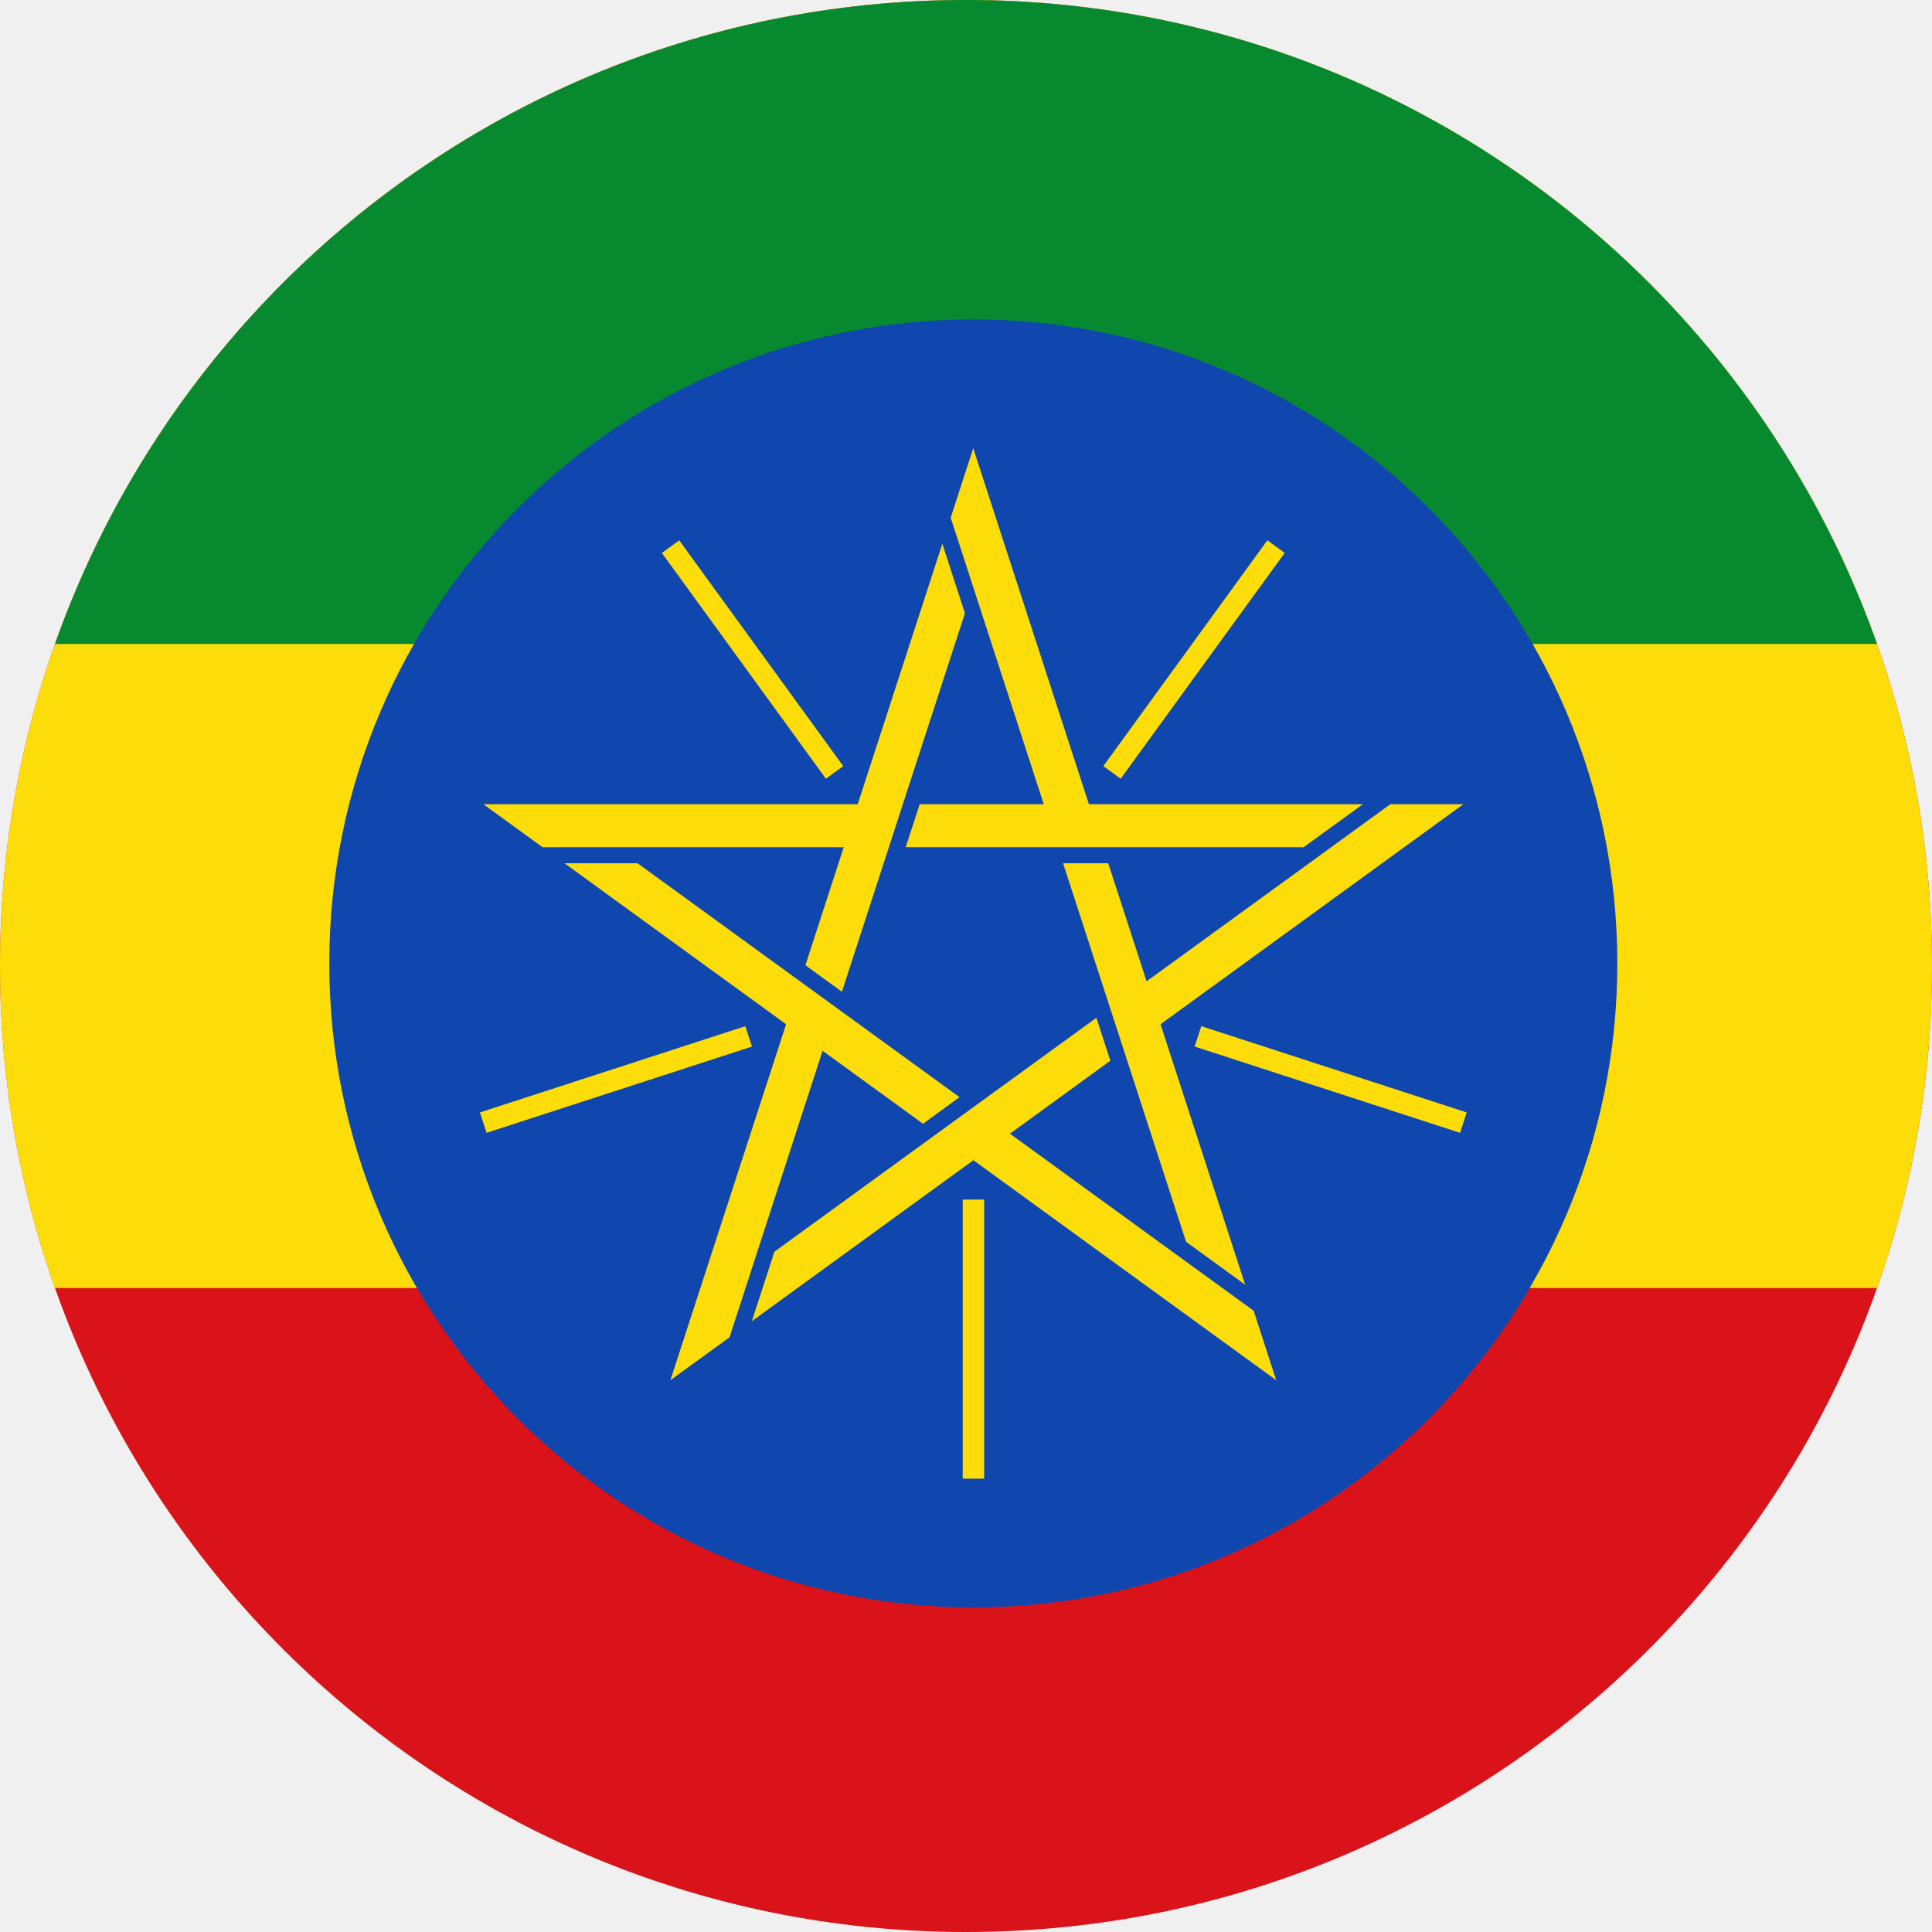
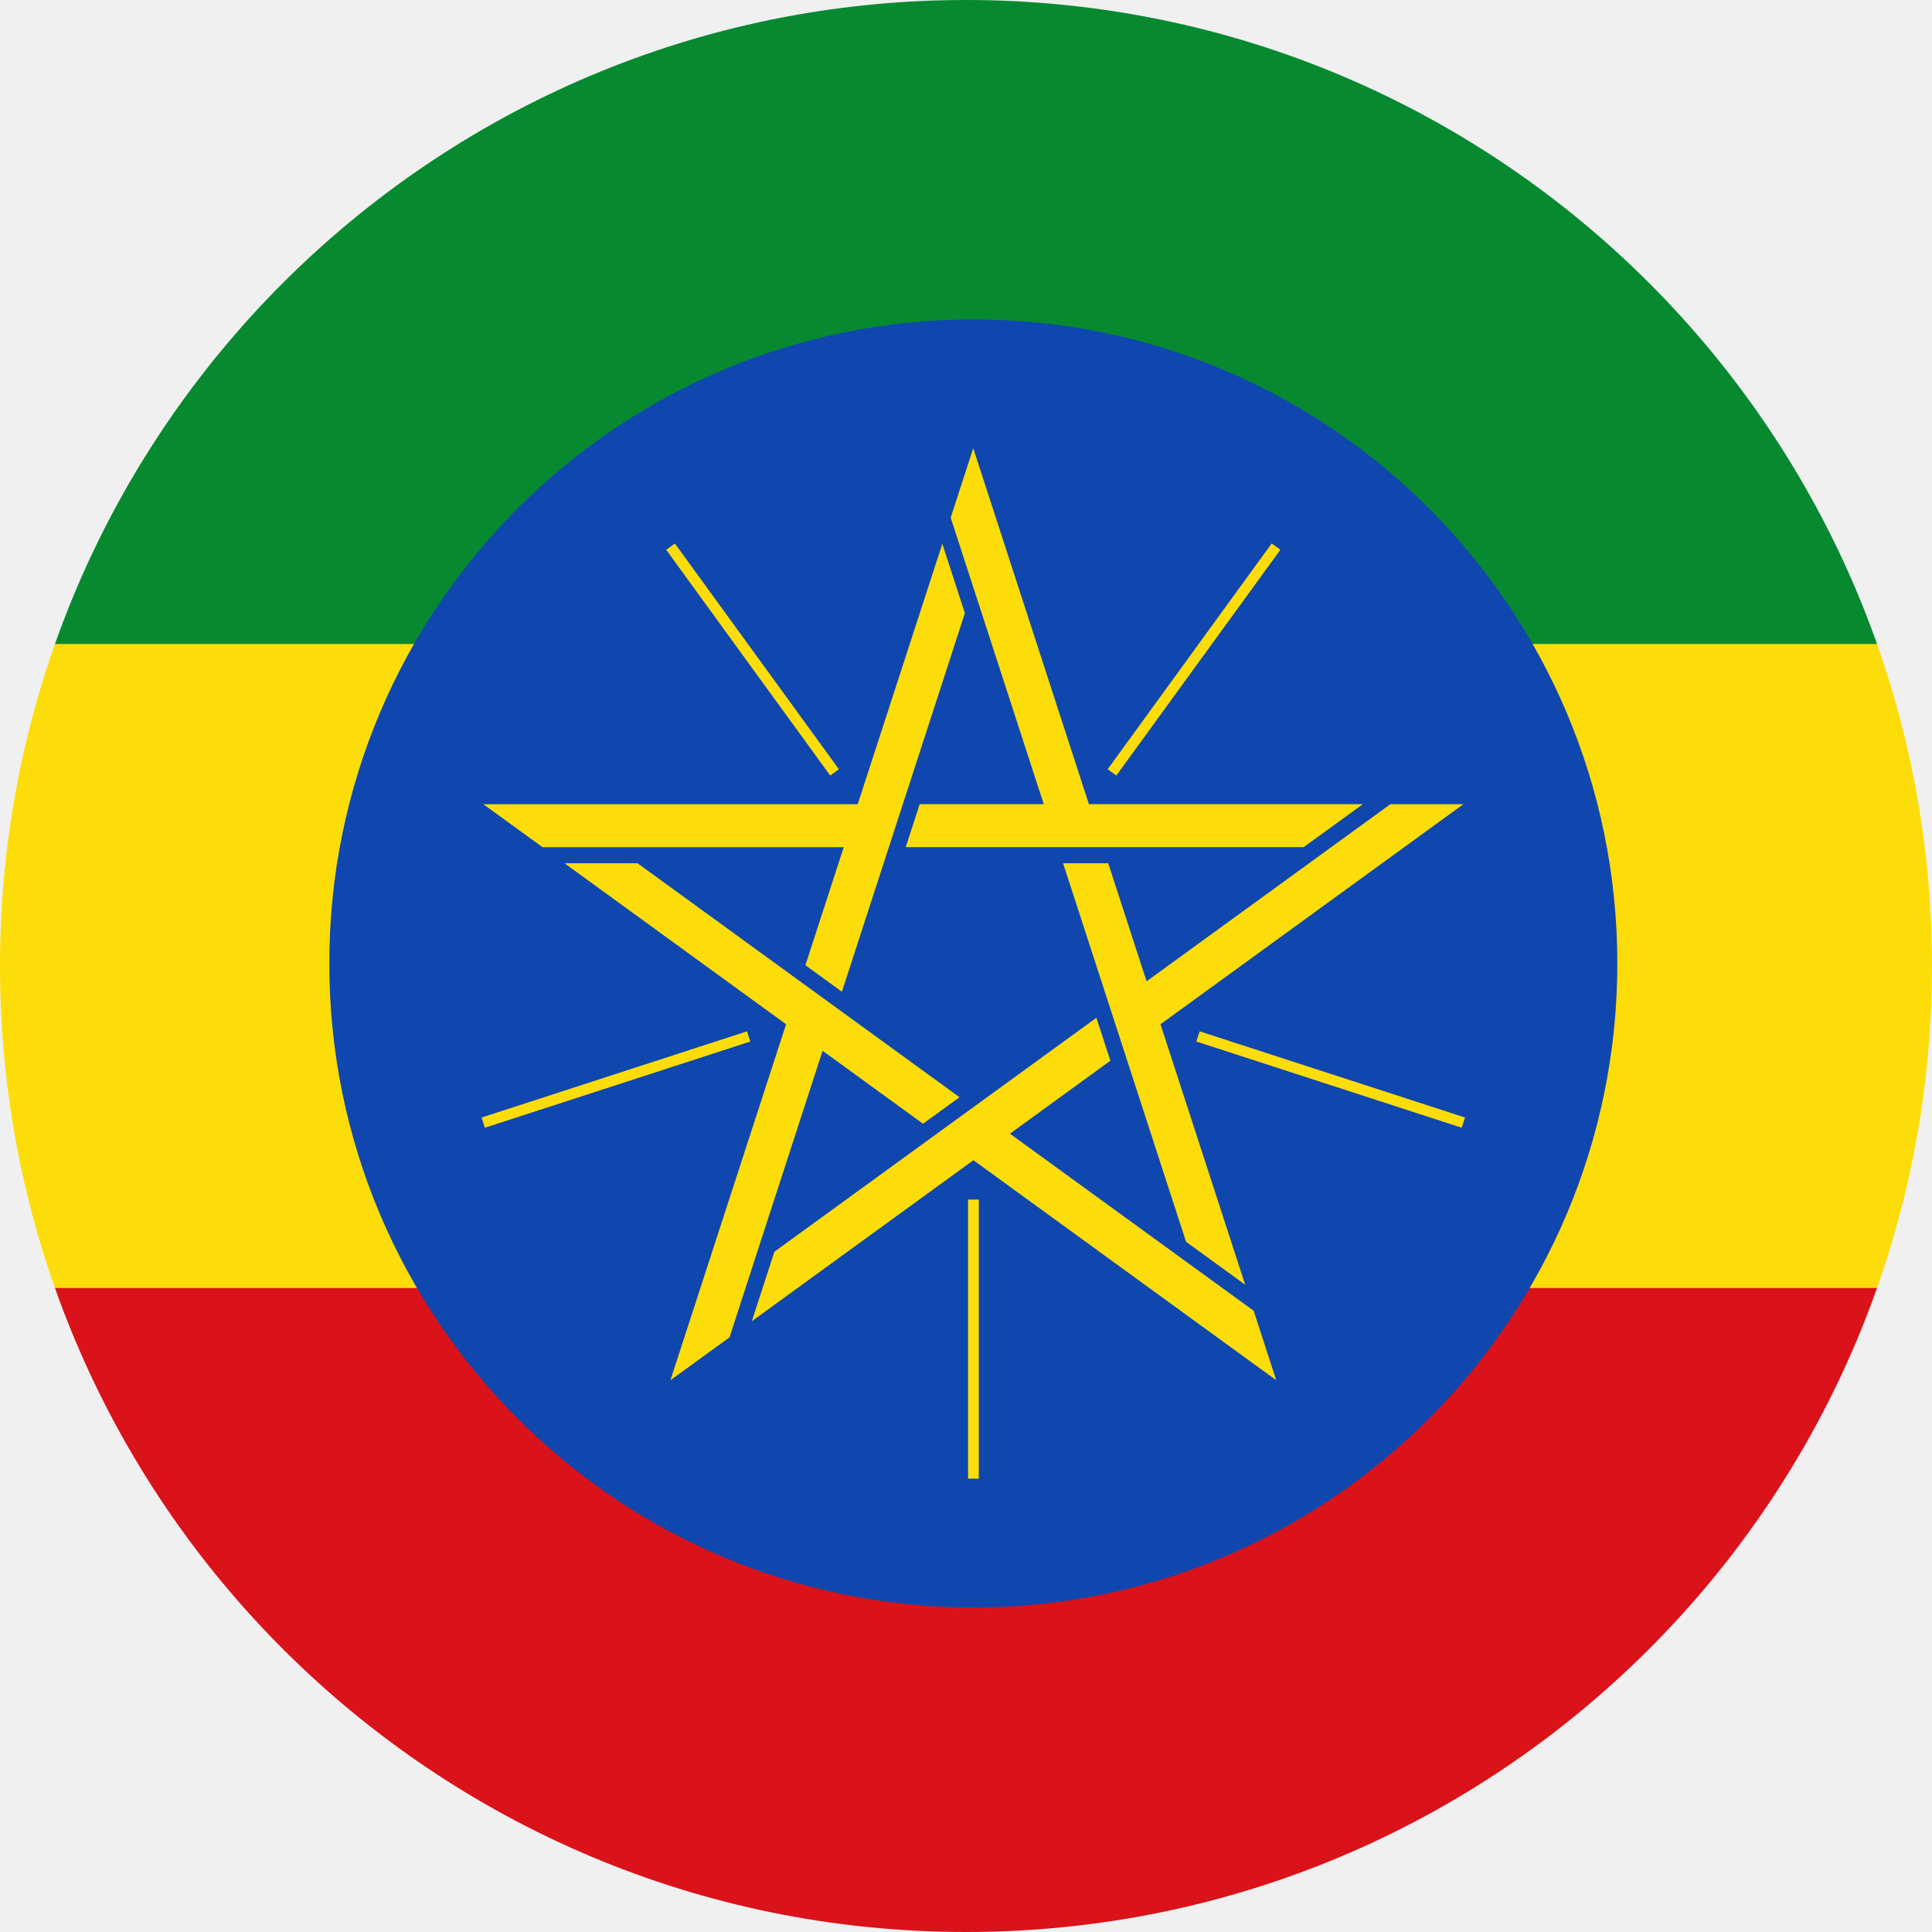
<svg xmlns="http://www.w3.org/2000/svg" width="40" height="40" viewBox="0 0 40 40" fill="none">
-   <g clip-path="url(#clip0_306_26236)">
-     <path d="M-10 0H50V40H-10V0Z" fill="#DA121A" />
-     <path d="M-10 0H50V26.667H-10V0Z" fill="#FCDD09" />
-     <path d="M-10 0H50V13.333H-10V0Z" fill="#078930" />
-     <path d="M20.152 33.28C27.515 33.28 33.485 27.311 33.485 19.947C33.485 12.583 27.515 6.614 20.152 6.614C12.788 6.614 6.818 12.583 6.818 19.947C6.818 27.311 12.788 33.28 20.152 33.28Z" fill="#0F47AF" />
-     <path d="M20.15 9.28L19.683 10.719L21.61 16.651H19.041L18.752 17.54H26.992L28.216 16.651H22.545L20.15 9.28Z" fill="#FCDD09" />
-     <path d="M23.023 15.992L26.419 11.317L23.023 15.992Z" fill="black" />
-     <path d="M23.023 15.992L26.419 11.317" stroke="#FCDD09" stroke-width="0.444" />
-     <path d="M30.297 16.651L28.785 16.651L23.739 20.317L22.945 17.873L22.01 17.873L24.556 25.71L25.78 26.599L24.028 21.206L30.297 16.651Z" fill="#FCDD09" />
-     <path d="M24.803 21.457L30.298 23.243L24.803 21.457Z" fill="black" />
-     <path d="M24.803 21.457L30.298 23.243" stroke="#FCDD09" stroke-width="0.444" />
-     <path d="M26.423 28.576L25.956 27.138L20.91 23.472L22.989 21.961L22.7 21.072L16.033 25.916L15.566 27.354L20.153 24.021L26.423 28.576Z" fill="#FCDD09" />
-     <path d="M20.154 24.836V30.614V24.836Z" fill="black" />
-     <path d="M20.154 24.836V30.614" stroke="#FCDD09" stroke-width="0.444" />
-     <path d="M13.88 28.576L15.104 27.688L17.031 21.755L19.11 23.266L19.866 22.716L13.2 17.873L11.688 17.873L16.275 21.206L13.88 28.576Z" fill="#FCDD09" />
-     <path d="M15.5 21.457L10.005 23.243L15.5 21.457Z" fill="black" />
-     <path d="M15.5 21.457L10.005 23.243" stroke="#FCDD09" stroke-width="0.444" />
-     <path d="M10.008 16.651L11.232 17.54L17.469 17.54L16.675 19.984L17.431 20.533L19.978 12.696L19.51 11.258L17.758 16.651L10.008 16.651Z" fill="#FCDD09" />
-     <path d="M17.279 15.992L13.883 11.318L17.279 15.992Z" fill="black" />
-     <path d="M17.279 15.992L13.883 11.318" stroke="#FCDD09" stroke-width="0.444" />
+   <g clip-path="url(#clip0_16699_267906)">
+     <mask id="mask0_16699_267906" style="mask-type:luminance" maskUnits="userSpaceOnUse" x="0" y="0" width="40" height="40">
+       <path d="M40 0H0V40H40V0Z" fill="white" />
+     </mask>
+     <g mask="url(#mask0_16699_267906)">
+       <mask id="mask1_16699_267906" style="mask-type:luminance" maskUnits="userSpaceOnUse" x="0" y="0" width="40" height="40">
+         <path d="M40 20C40 8.954 31.046 0 20 0C8.954 0 0 8.954 0 20C0 31.046 8.954 40 20 40C31.046 40 40 31.046 40 20Z" fill="white" />
+       </mask>
+       <g mask="url(#mask1_16699_267906)">
+         <path d="M-10 0H50V40H-10V0Z" fill="#DA121A" />
+         <path d="M-10 0H50V26.667H-10V0Z" fill="#FCDD09" />
+         <path d="M-10 0H50V13.333H-10V0Z" fill="#078930" />
+         <path d="M20.152 33.281C27.515 33.281 33.485 27.311 33.485 19.947C33.485 12.583 27.515 6.614 20.152 6.614C12.788 6.614 6.818 12.583 6.818 19.947C6.818 27.311 12.788 33.281 20.152 33.281Z" fill="#0F47AF" />
+         <path d="M20.15 9.28L19.683 10.718L21.61 16.65H19.041L18.752 17.539H26.992L28.216 16.65H22.545L20.15 9.28Z" fill="#FCDD09" />
+         <path d="M23.023 15.991L26.419 11.317" stroke="#FCDD09" stroke-width="0.222" />
+         <path d="M30.297 16.651H28.785L23.739 20.317L22.945 17.873H22.01L24.556 25.71L25.78 26.599L24.027 21.206L30.297 16.651Z" fill="#FCDD09" />
+         <path d="M24.803 21.458L30.298 23.243" stroke="#FCDD09" stroke-width="0.222" />
+         <path d="M26.423 28.576L25.956 27.138L20.91 23.472L22.989 21.961L22.7 21.072L16.033 25.916L15.566 27.354L20.154 24.021L26.423 28.576Z" fill="#FCDD09" />
+         <path d="M20.154 24.836V30.614" stroke="#FCDD09" stroke-width="0.222" />
+         <path d="M13.88 28.577L15.104 27.688L17.031 21.755L19.11 23.266L19.866 22.717L13.2 17.873H11.688L16.275 21.206L13.88 28.577Z" fill="#FCDD09" />
+         <path d="M15.5 21.458L10.005 23.243" stroke="#FCDD09" stroke-width="0.222" />
+         <path d="M10.008 16.651L11.232 17.54H17.469L16.675 19.984L17.431 20.533L19.977 12.696L19.51 11.258L17.758 16.651H10.008Z" fill="#FCDD09" />
+         <path d="M17.279 15.992L13.883 11.318" stroke="#FCDD09" stroke-width="0.222" />
+       </g>
+     </g>
  </g>
  <defs>
-     <clipPath id="clip0_306_26236">
-       <rect width="40" height="40" rx="20" fill="white" />
+     <clipPath id="clip0_16699_267906">
+       <rect width="40" height="40" fill="white" />
    </clipPath>
  </defs>
</svg>
